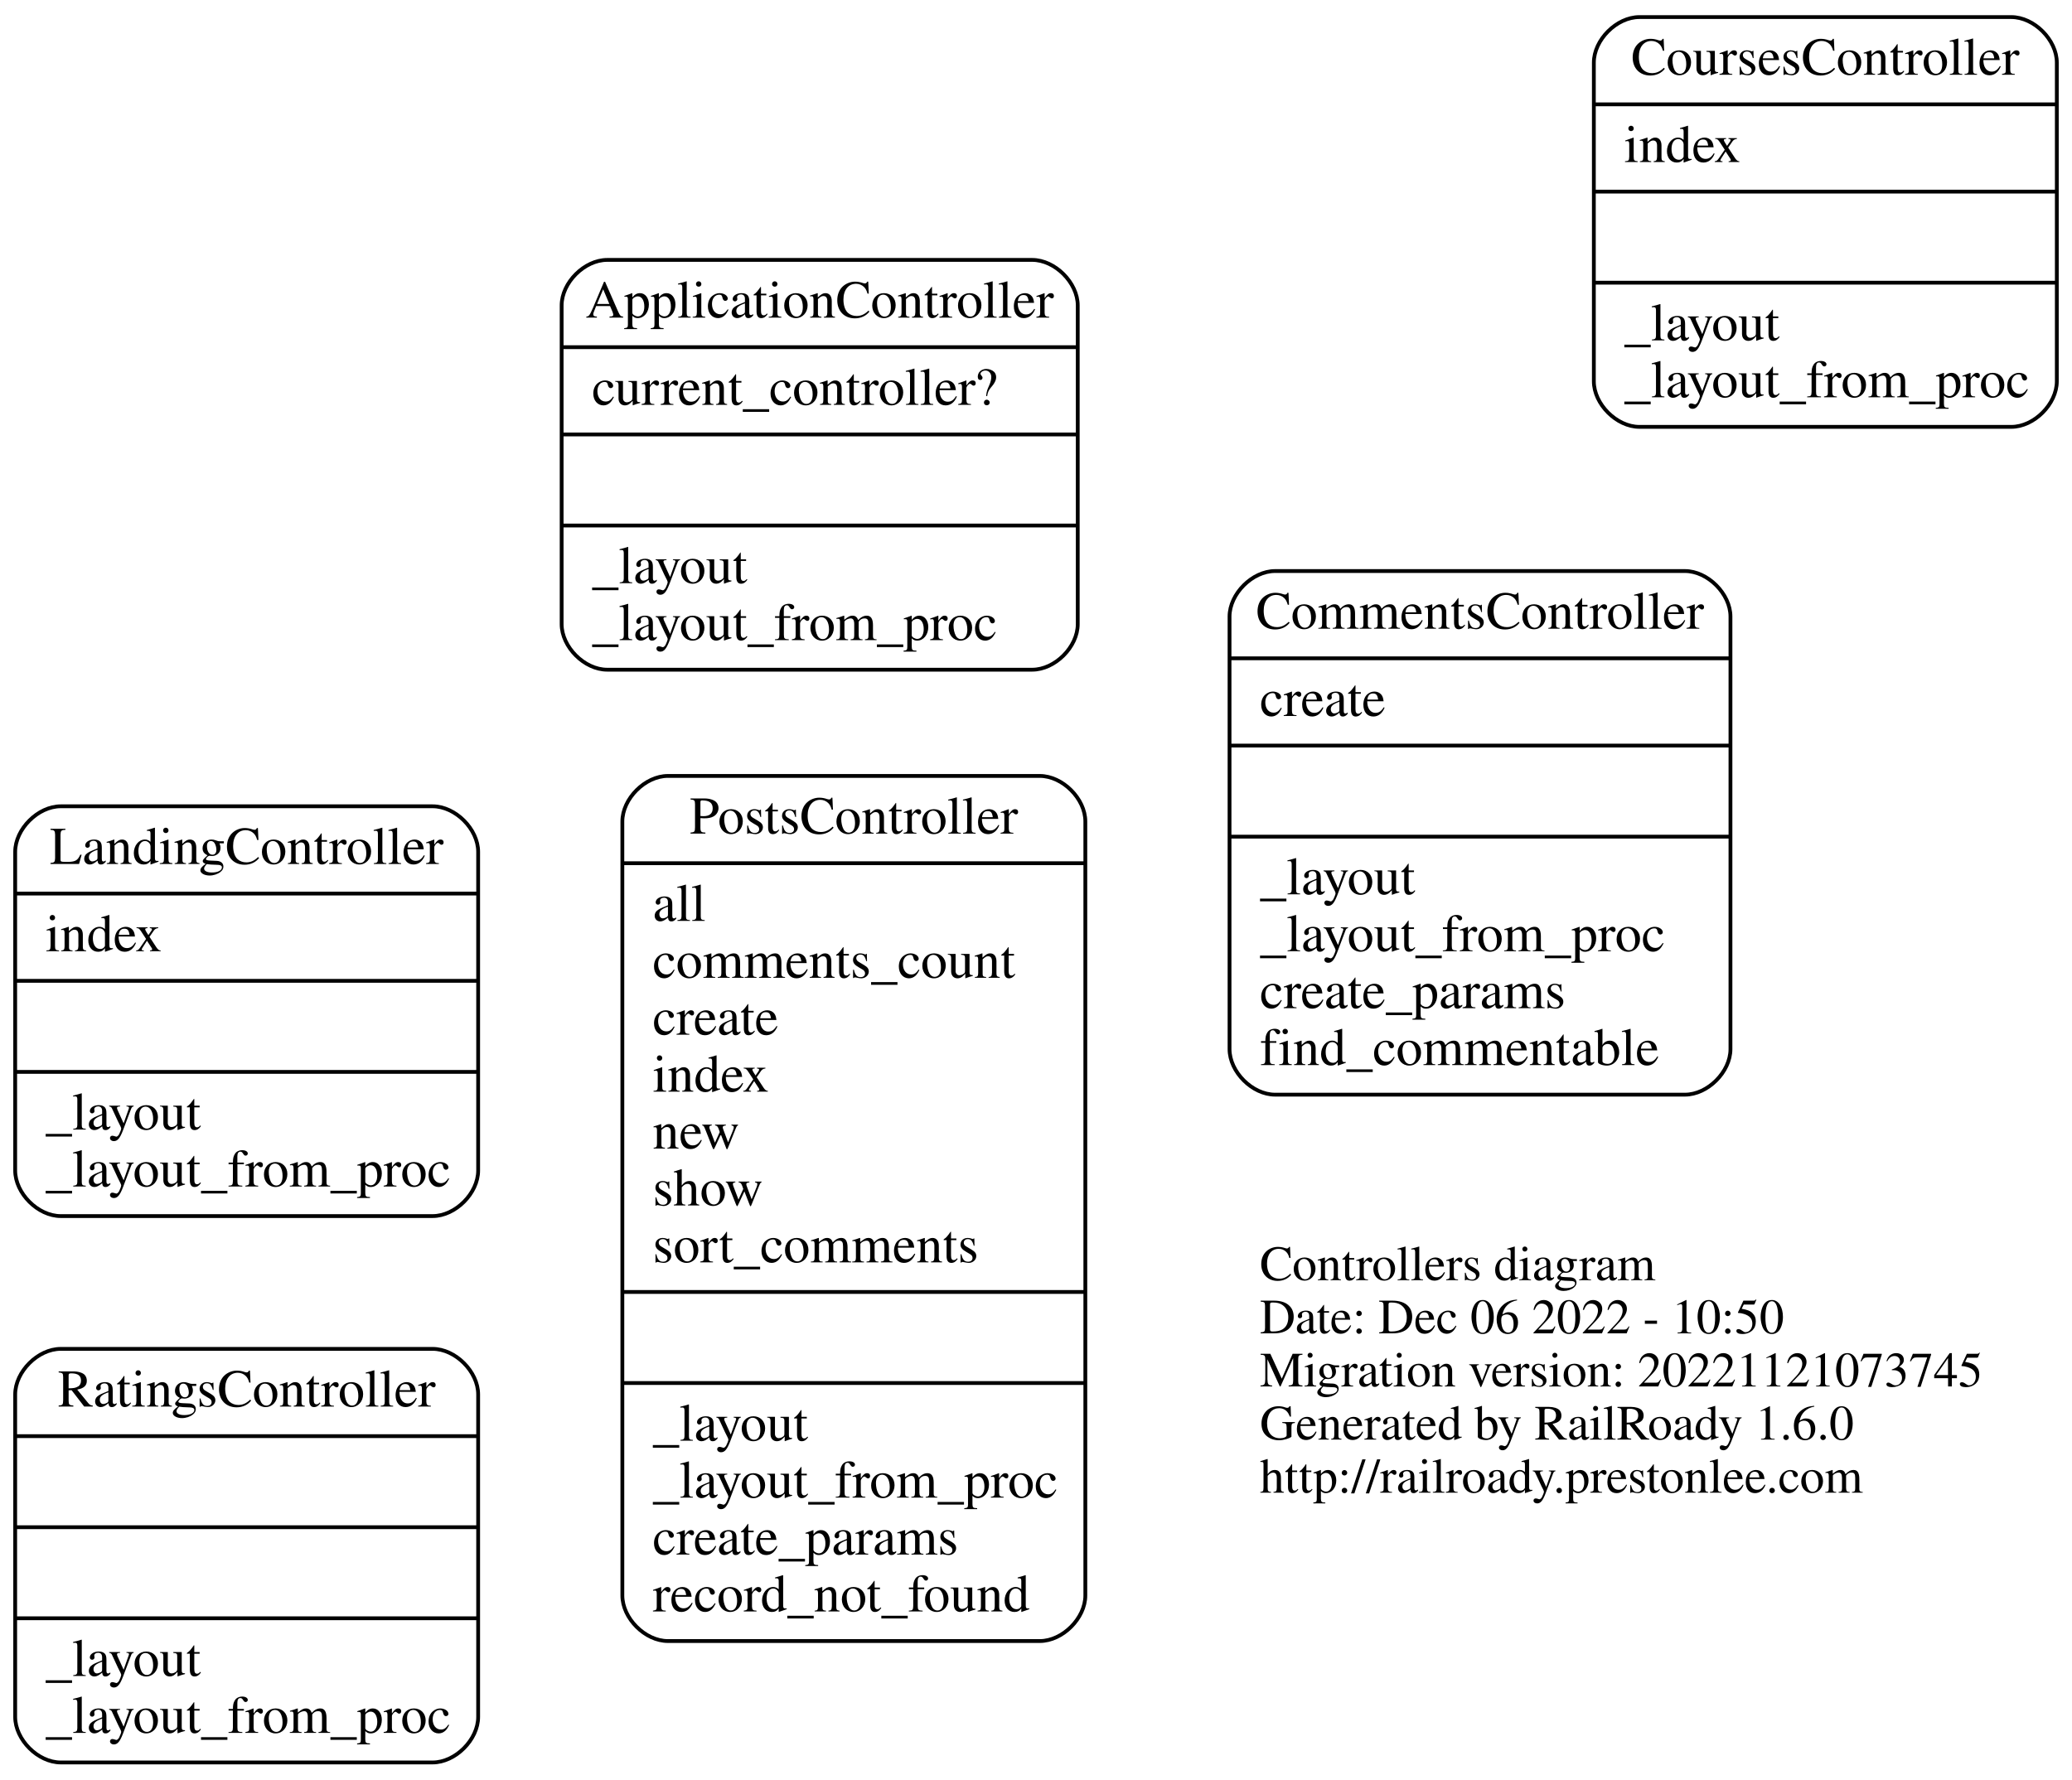
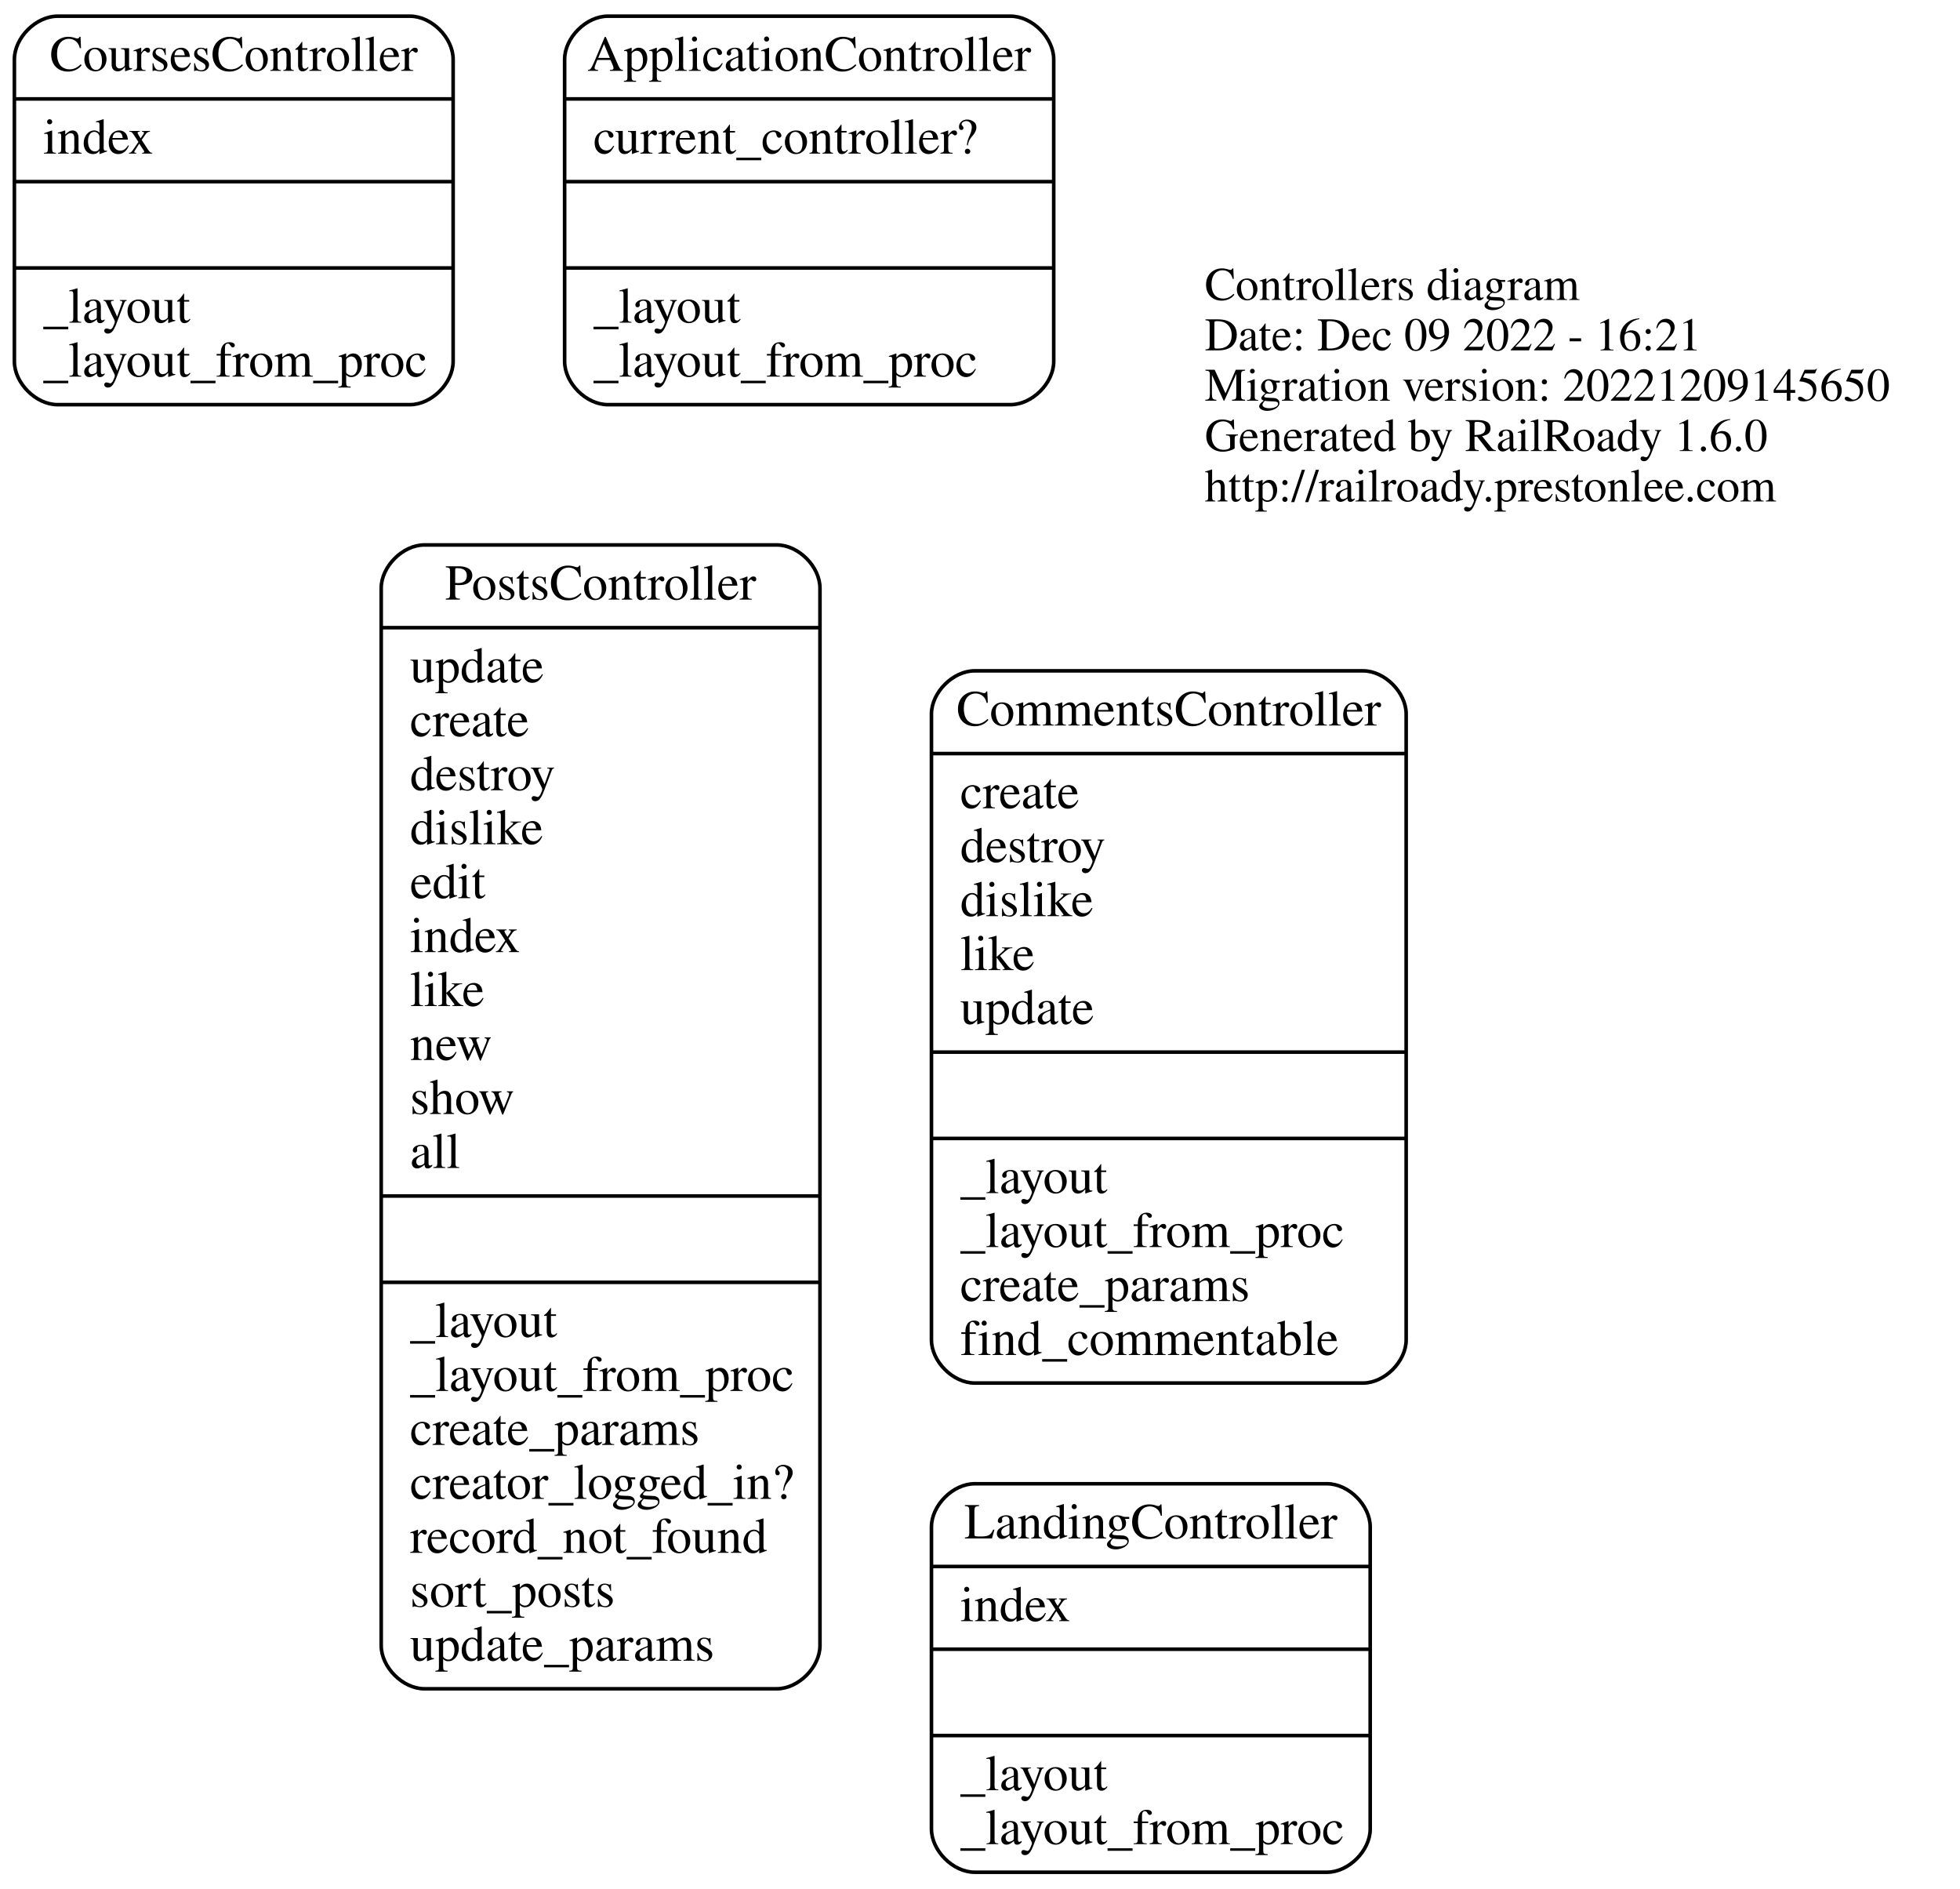
- <svg xmlns="http://www.w3.org/2000/svg" width="546pt" height="469pt" viewBox="0.00 0.00 546.00 469.00">
-   <g id="graph0" class="graph" transform="scale(1 1) rotate(0) translate(4 465)">
-     <polygon fill="none" stroke="none" points="-4,4 -4,-465 542,-465 542,4 -4,4" />
+ <svg xmlns="http://www.w3.org/2000/svg" width="545pt" height="525pt" viewBox="0.00 0.00 545.00 525.00">
+   <g id="graph0" class="graph" transform="scale(1 1) rotate(0) translate(4 521)">
+     <polygon fill="none" stroke="none" points="-4,4 -4,-521 541,-521 541,4 -4,4" />
    <g id="node1" class="node">
-       <text text-anchor="start" x="328" y="-127.6" font-family="Times,serif" font-size="13.00">Controllers diagram</text>
-       <text text-anchor="start" x="328" y="-113.6" font-family="Times,serif" font-size="13.00">Date: Dec 06 2022 - 10:50</text>
-       <text text-anchor="start" x="328" y="-99.6" font-family="Times,serif" font-size="13.00">Migration version: 20221121073745</text>
-       <text text-anchor="start" x="328" y="-85.6" font-family="Times,serif" font-size="13.00">Generated by RailRoady 1.6.0</text>
-       <text text-anchor="start" x="328" y="-71.6" font-family="Times,serif" font-size="13.00">http://railroady.prestonlee.com</text>
+       <text text-anchor="start" x="331" y="-437.6" font-family="Times,serif" font-size="13.00">Controllers diagram</text>
+       <text text-anchor="start" x="331" y="-423.6" font-family="Times,serif" font-size="13.00">Date: Dec 09 2022 - 16:21</text>
+       <text text-anchor="start" x="331" y="-409.6" font-family="Times,serif" font-size="13.00">Migration version: 20221209145650</text>
+       <text text-anchor="start" x="331" y="-395.6" font-family="Times,serif" font-size="13.00">Generated by RailRoady 1.6.0</text>
+       <text text-anchor="start" x="331" y="-381.6" font-family="Times,serif" font-size="13.00">http://railroady.prestonlee.com</text>
    </g>
    <g id="node2" class="node">
-       <path fill="none" stroke="black" d="M156,-288.5C156,-288.5 268,-288.5 268,-288.5 274,-288.5 280,-294.5 280,-300.5 280,-300.5 280,-384.5 280,-384.5 280,-390.5 274,-396.5 268,-396.5 268,-396.5 156,-396.5 156,-396.5 150,-396.5 144,-390.5 144,-384.5 144,-384.5 144,-300.5 144,-300.5 144,-294.5 150,-288.5 156,-288.5" />
-       <text text-anchor="middle" x="212" y="-381.3" font-family="Times,serif" font-size="14.00">ApplicationController</text>
-       <polyline fill="none" stroke="black" points="144,-373.5 280,-373.5" />
-       <text text-anchor="start" x="152" y="-358.3" font-family="Times,serif" font-size="14.00">current_controller?</text>
-       <polyline fill="none" stroke="black" points="144,-350.5 280,-350.5" />
-       <polyline fill="none" stroke="black" points="144,-326.5 280,-326.5" />
-       <text text-anchor="start" x="152" y="-311.3" font-family="Times,serif" font-size="14.00">_layout</text>
-       <text text-anchor="start" x="152" y="-296.3" font-family="Times,serif" font-size="14.00">_layout_from_proc</text>
+       <path fill="none" stroke="black" d="M165,-408.5C165,-408.5 277,-408.5 277,-408.5 283,-408.5 289,-414.5 289,-420.5 289,-420.5 289,-504.5 289,-504.5 289,-510.5 283,-516.5 277,-516.5 277,-516.5 165,-516.5 165,-516.5 159,-516.5 153,-510.5 153,-504.5 153,-504.5 153,-420.5 153,-420.5 153,-414.5 159,-408.5 165,-408.5" />
+       <text text-anchor="middle" x="221" y="-501.3" font-family="Times,serif" font-size="14.00">ApplicationController</text>
+       <polyline fill="none" stroke="black" points="153,-493.5 289,-493.5" />
+       <text text-anchor="start" x="161" y="-478.3" font-family="Times,serif" font-size="14.00">current_controller?</text>
+       <polyline fill="none" stroke="black" points="153,-470.5 289,-470.5" />
+       <polyline fill="none" stroke="black" points="153,-446.5 289,-446.5" />
+       <text text-anchor="start" x="161" y="-431.3" font-family="Times,serif" font-size="14.00">_layout</text>
+       <text text-anchor="start" x="161" y="-416.3" font-family="Times,serif" font-size="14.00">_layout_from_proc</text>
    </g>
    <g id="node3" class="node">
-       <path fill="none" stroke="black" d="M332,-176.5C332,-176.5 440,-176.5 440,-176.5 446,-176.5 452,-182.5 452,-188.5 452,-188.5 452,-302.5 452,-302.5 452,-308.5 446,-314.5 440,-314.5 440,-314.5 332,-314.5 332,-314.5 326,-314.5 320,-308.5 320,-302.5 320,-302.5 320,-188.5 320,-188.5 320,-182.5 326,-176.5 332,-176.5" />
-       <text text-anchor="middle" x="386" y="-299.3" font-family="Times,serif" font-size="14.00">CommentsController</text>
-       <polyline fill="none" stroke="black" points="320,-291.5 452,-291.5" />
-       <text text-anchor="start" x="328" y="-276.3" font-family="Times,serif" font-size="14.00">create</text>
-       <polyline fill="none" stroke="black" points="320,-268.5 452,-268.5" />
-       <polyline fill="none" stroke="black" points="320,-244.5 452,-244.5" />
-       <text text-anchor="start" x="328" y="-229.3" font-family="Times,serif" font-size="14.00">_layout</text>
-       <text text-anchor="start" x="328" y="-214.3" font-family="Times,serif" font-size="14.00">_layout_from_proc</text>
-       <text text-anchor="start" x="328" y="-199.3" font-family="Times,serif" font-size="14.00">create_params</text>
-       <text text-anchor="start" x="328" y="-184.3" font-family="Times,serif" font-size="14.00">find_commentable</text>
+       <path fill="none" stroke="black" d="M267,-136.5C267,-136.5 375,-136.5 375,-136.5 381,-136.5 387,-142.5 387,-148.5 387,-148.5 387,-322.5 387,-322.5 387,-328.5 381,-334.5 375,-334.5 375,-334.5 267,-334.5 267,-334.5 261,-334.5 255,-328.5 255,-322.5 255,-322.5 255,-148.5 255,-148.5 255,-142.5 261,-136.5 267,-136.5" />
+       <text text-anchor="middle" x="321" y="-319.3" font-family="Times,serif" font-size="14.00">CommentsController</text>
+       <polyline fill="none" stroke="black" points="255,-311.5 387,-311.5" />
+       <text text-anchor="start" x="263" y="-296.3" font-family="Times,serif" font-size="14.00">create</text>
+       <text text-anchor="start" x="263" y="-281.3" font-family="Times,serif" font-size="14.00">destroy</text>
+       <text text-anchor="start" x="263" y="-266.3" font-family="Times,serif" font-size="14.00">dislike</text>
+       <text text-anchor="start" x="263" y="-251.3" font-family="Times,serif" font-size="14.00">like</text>
+       <text text-anchor="start" x="263" y="-236.3" font-family="Times,serif" font-size="14.00">update</text>
+       <polyline fill="none" stroke="black" points="255,-228.5 387,-228.5" />
+       <polyline fill="none" stroke="black" points="255,-204.5 387,-204.5" />
+       <text text-anchor="start" x="263" y="-189.3" font-family="Times,serif" font-size="14.00">_layout</text>
+       <text text-anchor="start" x="263" y="-174.3" font-family="Times,serif" font-size="14.00">_layout_from_proc</text>
+       <text text-anchor="start" x="263" y="-159.3" font-family="Times,serif" font-size="14.00">create_params</text>
+       <text text-anchor="start" x="263" y="-144.3" font-family="Times,serif" font-size="14.00">find_commentable</text>
    </g>
    <g id="node4" class="node">
-       <path fill="none" stroke="black" d="M428,-352.5C428,-352.5 526,-352.5 526,-352.5 532,-352.5 538,-358.5 538,-364.5 538,-364.5 538,-448.5 538,-448.5 538,-454.5 532,-460.5 526,-460.5 526,-460.5 428,-460.5 428,-460.5 422,-460.5 416,-454.5 416,-448.5 416,-448.5 416,-364.5 416,-364.5 416,-358.5 422,-352.5 428,-352.5" />
-       <text text-anchor="middle" x="477" y="-445.3" font-family="Times,serif" font-size="14.00">CoursesController</text>
-       <polyline fill="none" stroke="black" points="416,-437.5 538,-437.5" />
-       <text text-anchor="start" x="424" y="-422.3" font-family="Times,serif" font-size="14.00">index</text>
-       <polyline fill="none" stroke="black" points="416,-414.5 538,-414.5" />
-       <polyline fill="none" stroke="black" points="416,-390.5 538,-390.5" />
-       <text text-anchor="start" x="424" y="-375.3" font-family="Times,serif" font-size="14.00">_layout</text>
-       <text text-anchor="start" x="424" y="-360.3" font-family="Times,serif" font-size="14.00">_layout_from_proc</text>
+       <path fill="none" stroke="black" d="M12,-408.5C12,-408.5 110,-408.5 110,-408.5 116,-408.5 122,-414.5 122,-420.5 122,-420.5 122,-504.5 122,-504.5 122,-510.5 116,-516.5 110,-516.5 110,-516.5 12,-516.5 12,-516.5 6,-516.5 0,-510.5 0,-504.5 0,-504.5 0,-420.5 0,-420.5 0,-414.5 6,-408.5 12,-408.5" />
+       <text text-anchor="middle" x="61" y="-501.3" font-family="Times,serif" font-size="14.00">CoursesController</text>
+       <polyline fill="none" stroke="black" points="0,-493.5 122,-493.5" />
+       <text text-anchor="start" x="8" y="-478.3" font-family="Times,serif" font-size="14.00">index</text>
+       <polyline fill="none" stroke="black" points="0,-470.5 122,-470.5" />
+       <polyline fill="none" stroke="black" points="0,-446.5 122,-446.5" />
+       <text text-anchor="start" x="8" y="-431.3" font-family="Times,serif" font-size="14.00">_layout</text>
+       <text text-anchor="start" x="8" y="-416.3" font-family="Times,serif" font-size="14.00">_layout_from_proc</text>
    </g>
    <g id="node5" class="node">
-       <path fill="none" stroke="black" d="M12,-144.5C12,-144.5 110,-144.5 110,-144.5 116,-144.5 122,-150.5 122,-156.5 122,-156.5 122,-240.5 122,-240.5 122,-246.5 116,-252.5 110,-252.5 110,-252.5 12,-252.5 12,-252.5 6,-252.5 0,-246.5 0,-240.5 0,-240.5 0,-156.5 0,-156.5 0,-150.5 6,-144.5 12,-144.5" />
-       <text text-anchor="middle" x="61" y="-237.3" font-family="Times,serif" font-size="14.00">LandingController</text>
-       <polyline fill="none" stroke="black" points="0,-229.5 122,-229.5" />
-       <text text-anchor="start" x="8" y="-214.3" font-family="Times,serif" font-size="14.00">index</text>
-       <polyline fill="none" stroke="black" points="0,-206.5 122,-206.5" />
-       <polyline fill="none" stroke="black" points="0,-182.5 122,-182.5" />
-       <text text-anchor="start" x="8" y="-167.3" font-family="Times,serif" font-size="14.00">_layout</text>
-       <text text-anchor="start" x="8" y="-152.3" font-family="Times,serif" font-size="14.00">_layout_from_proc</text>
+       <path fill="none" stroke="black" d="M267,-0.5C267,-0.5 365,-0.5 365,-0.5 371,-0.5 377,-6.5 377,-12.5 377,-12.5 377,-96.5 377,-96.5 377,-102.5 371,-108.5 365,-108.5 365,-108.5 267,-108.5 267,-108.5 261,-108.5 255,-102.5 255,-96.5 255,-96.5 255,-12.5 255,-12.5 255,-6.5 261,-0.5 267,-0.5" />
+       <text text-anchor="middle" x="316" y="-93.3" font-family="Times,serif" font-size="14.00">LandingController</text>
+       <polyline fill="none" stroke="black" points="255,-85.5 377,-85.5" />
+       <text text-anchor="start" x="263" y="-70.3" font-family="Times,serif" font-size="14.00">index</text>
+       <polyline fill="none" stroke="black" points="255,-62.5 377,-62.5" />
+       <polyline fill="none" stroke="black" points="255,-38.5 377,-38.5" />
+       <text text-anchor="start" x="263" y="-23.3" font-family="Times,serif" font-size="14.00">_layout</text>
+       <text text-anchor="start" x="263" y="-8.3" font-family="Times,serif" font-size="14.00">_layout_from_proc</text>
    </g>
    <g id="node6" class="node">
-       <path fill="none" stroke="black" d="M172,-32.5C172,-32.5 270,-32.5 270,-32.5 276,-32.5 282,-38.5 282,-44.5 282,-44.5 282,-248.5 282,-248.5 282,-254.5 276,-260.5 270,-260.5 270,-260.5 172,-260.5 172,-260.5 166,-260.5 160,-254.5 160,-248.5 160,-248.5 160,-44.5 160,-44.5 160,-38.5 166,-32.5 172,-32.5" />
-       <text text-anchor="middle" x="221" y="-245.3" font-family="Times,serif" font-size="14.00">PostsController</text>
-       <polyline fill="none" stroke="black" points="160,-237.5 282,-237.5" />
-       <text text-anchor="start" x="168" y="-222.3" font-family="Times,serif" font-size="14.00">all</text>
-       <text text-anchor="start" x="168" y="-207.3" font-family="Times,serif" font-size="14.00">comments_count</text>
-       <text text-anchor="start" x="168" y="-192.3" font-family="Times,serif" font-size="14.00">create</text>
-       <text text-anchor="start" x="168" y="-177.3" font-family="Times,serif" font-size="14.00">index</text>
-       <text text-anchor="start" x="168" y="-162.3" font-family="Times,serif" font-size="14.00">new</text>
-       <text text-anchor="start" x="168" y="-147.3" font-family="Times,serif" font-size="14.00">show</text>
-       <text text-anchor="start" x="168" y="-132.3" font-family="Times,serif" font-size="14.00">sort_comments</text>
-       <polyline fill="none" stroke="black" points="160,-124.5 282,-124.5" />
-       <polyline fill="none" stroke="black" points="160,-100.5 282,-100.5" />
-       <text text-anchor="start" x="168" y="-85.3" font-family="Times,serif" font-size="14.00">_layout</text>
-       <text text-anchor="start" x="168" y="-70.3" font-family="Times,serif" font-size="14.00">_layout_from_proc</text>
-       <text text-anchor="start" x="168" y="-55.3" font-family="Times,serif" font-size="14.00">create_params</text>
-       <text text-anchor="start" x="168" y="-40.3" font-family="Times,serif" font-size="14.00">record_not_found</text>
-     </g>
-     <g id="node7" class="node">
-       <path fill="none" stroke="black" d="M12,-0.5C12,-0.5 110,-0.5 110,-0.5 116,-0.5 122,-6.5 122,-12.5 122,-12.5 122,-97.5 122,-97.5 122,-103.5 116,-109.5 110,-109.5 110,-109.5 12,-109.5 12,-109.5 6,-109.5 0,-103.5 0,-97.5 0,-97.5 0,-12.5 0,-12.5 0,-6.5 6,-0.5 12,-0.5" />
-       <text text-anchor="middle" x="61" y="-94.3" font-family="Times,serif" font-size="14.00">RatingsController</text>
-       <polyline fill="none" stroke="black" points="0,-86.5 122,-86.5" />
-       <polyline fill="none" stroke="black" points="0,-62.5 122,-62.5" />
-       <polyline fill="none" stroke="black" points="0,-38.5 122,-38.5" />
-       <text text-anchor="start" x="8" y="-23.3" font-family="Times,serif" font-size="14.00">_layout</text>
-       <text text-anchor="start" x="8" y="-8.3" font-family="Times,serif" font-size="14.00">_layout_from_proc</text>
+       <path fill="none" stroke="black" d="M114,-51.5C114,-51.5 212,-51.5 212,-51.5 218,-51.5 224,-57.5 224,-63.5 224,-63.5 224,-357.5 224,-357.5 224,-363.5 218,-369.5 212,-369.5 212,-369.5 114,-369.5 114,-369.5 108,-369.5 102,-363.5 102,-357.5 102,-357.5 102,-63.5 102,-63.5 102,-57.5 108,-51.5 114,-51.5" />
+       <text text-anchor="middle" x="163" y="-354.3" font-family="Times,serif" font-size="14.00">PostsController</text>
+       <polyline fill="none" stroke="black" points="102,-346.5 224,-346.5" />
+       <text text-anchor="start" x="110" y="-331.3" font-family="Times,serif" font-size="14.00">update</text>
+       <text text-anchor="start" x="110" y="-316.3" font-family="Times,serif" font-size="14.00">create</text>
+       <text text-anchor="start" x="110" y="-301.3" font-family="Times,serif" font-size="14.00">destroy</text>
+       <text text-anchor="start" x="110" y="-286.3" font-family="Times,serif" font-size="14.00">dislike</text>
+       <text text-anchor="start" x="110" y="-271.3" font-family="Times,serif" font-size="14.00">edit</text>
+       <text text-anchor="start" x="110" y="-256.3" font-family="Times,serif" font-size="14.00">index</text>
+       <text text-anchor="start" x="110" y="-241.3" font-family="Times,serif" font-size="14.00">like</text>
+       <text text-anchor="start" x="110" y="-226.3" font-family="Times,serif" font-size="14.00">new</text>
+       <text text-anchor="start" x="110" y="-211.3" font-family="Times,serif" font-size="14.00">show</text>
+       <text text-anchor="start" x="110" y="-196.3" font-family="Times,serif" font-size="14.00">all</text>
+       <polyline fill="none" stroke="black" points="102,-188.5 224,-188.5" />
+       <polyline fill="none" stroke="black" points="102,-164.5 224,-164.5" />
+       <text text-anchor="start" x="110" y="-149.3" font-family="Times,serif" font-size="14.00">_layout</text>
+       <text text-anchor="start" x="110" y="-134.3" font-family="Times,serif" font-size="14.00">_layout_from_proc</text>
+       <text text-anchor="start" x="110" y="-119.3" font-family="Times,serif" font-size="14.00">create_params</text>
+       <text text-anchor="start" x="110" y="-104.3" font-family="Times,serif" font-size="14.00">creator_logged_in?</text>
+       <text text-anchor="start" x="110" y="-89.3" font-family="Times,serif" font-size="14.00">record_not_found</text>
+       <text text-anchor="start" x="110" y="-74.3" font-family="Times,serif" font-size="14.00">sort_posts</text>
+       <text text-anchor="start" x="110" y="-59.3" font-family="Times,serif" font-size="14.00">update_params</text>
    </g>
  </g>
</svg>
